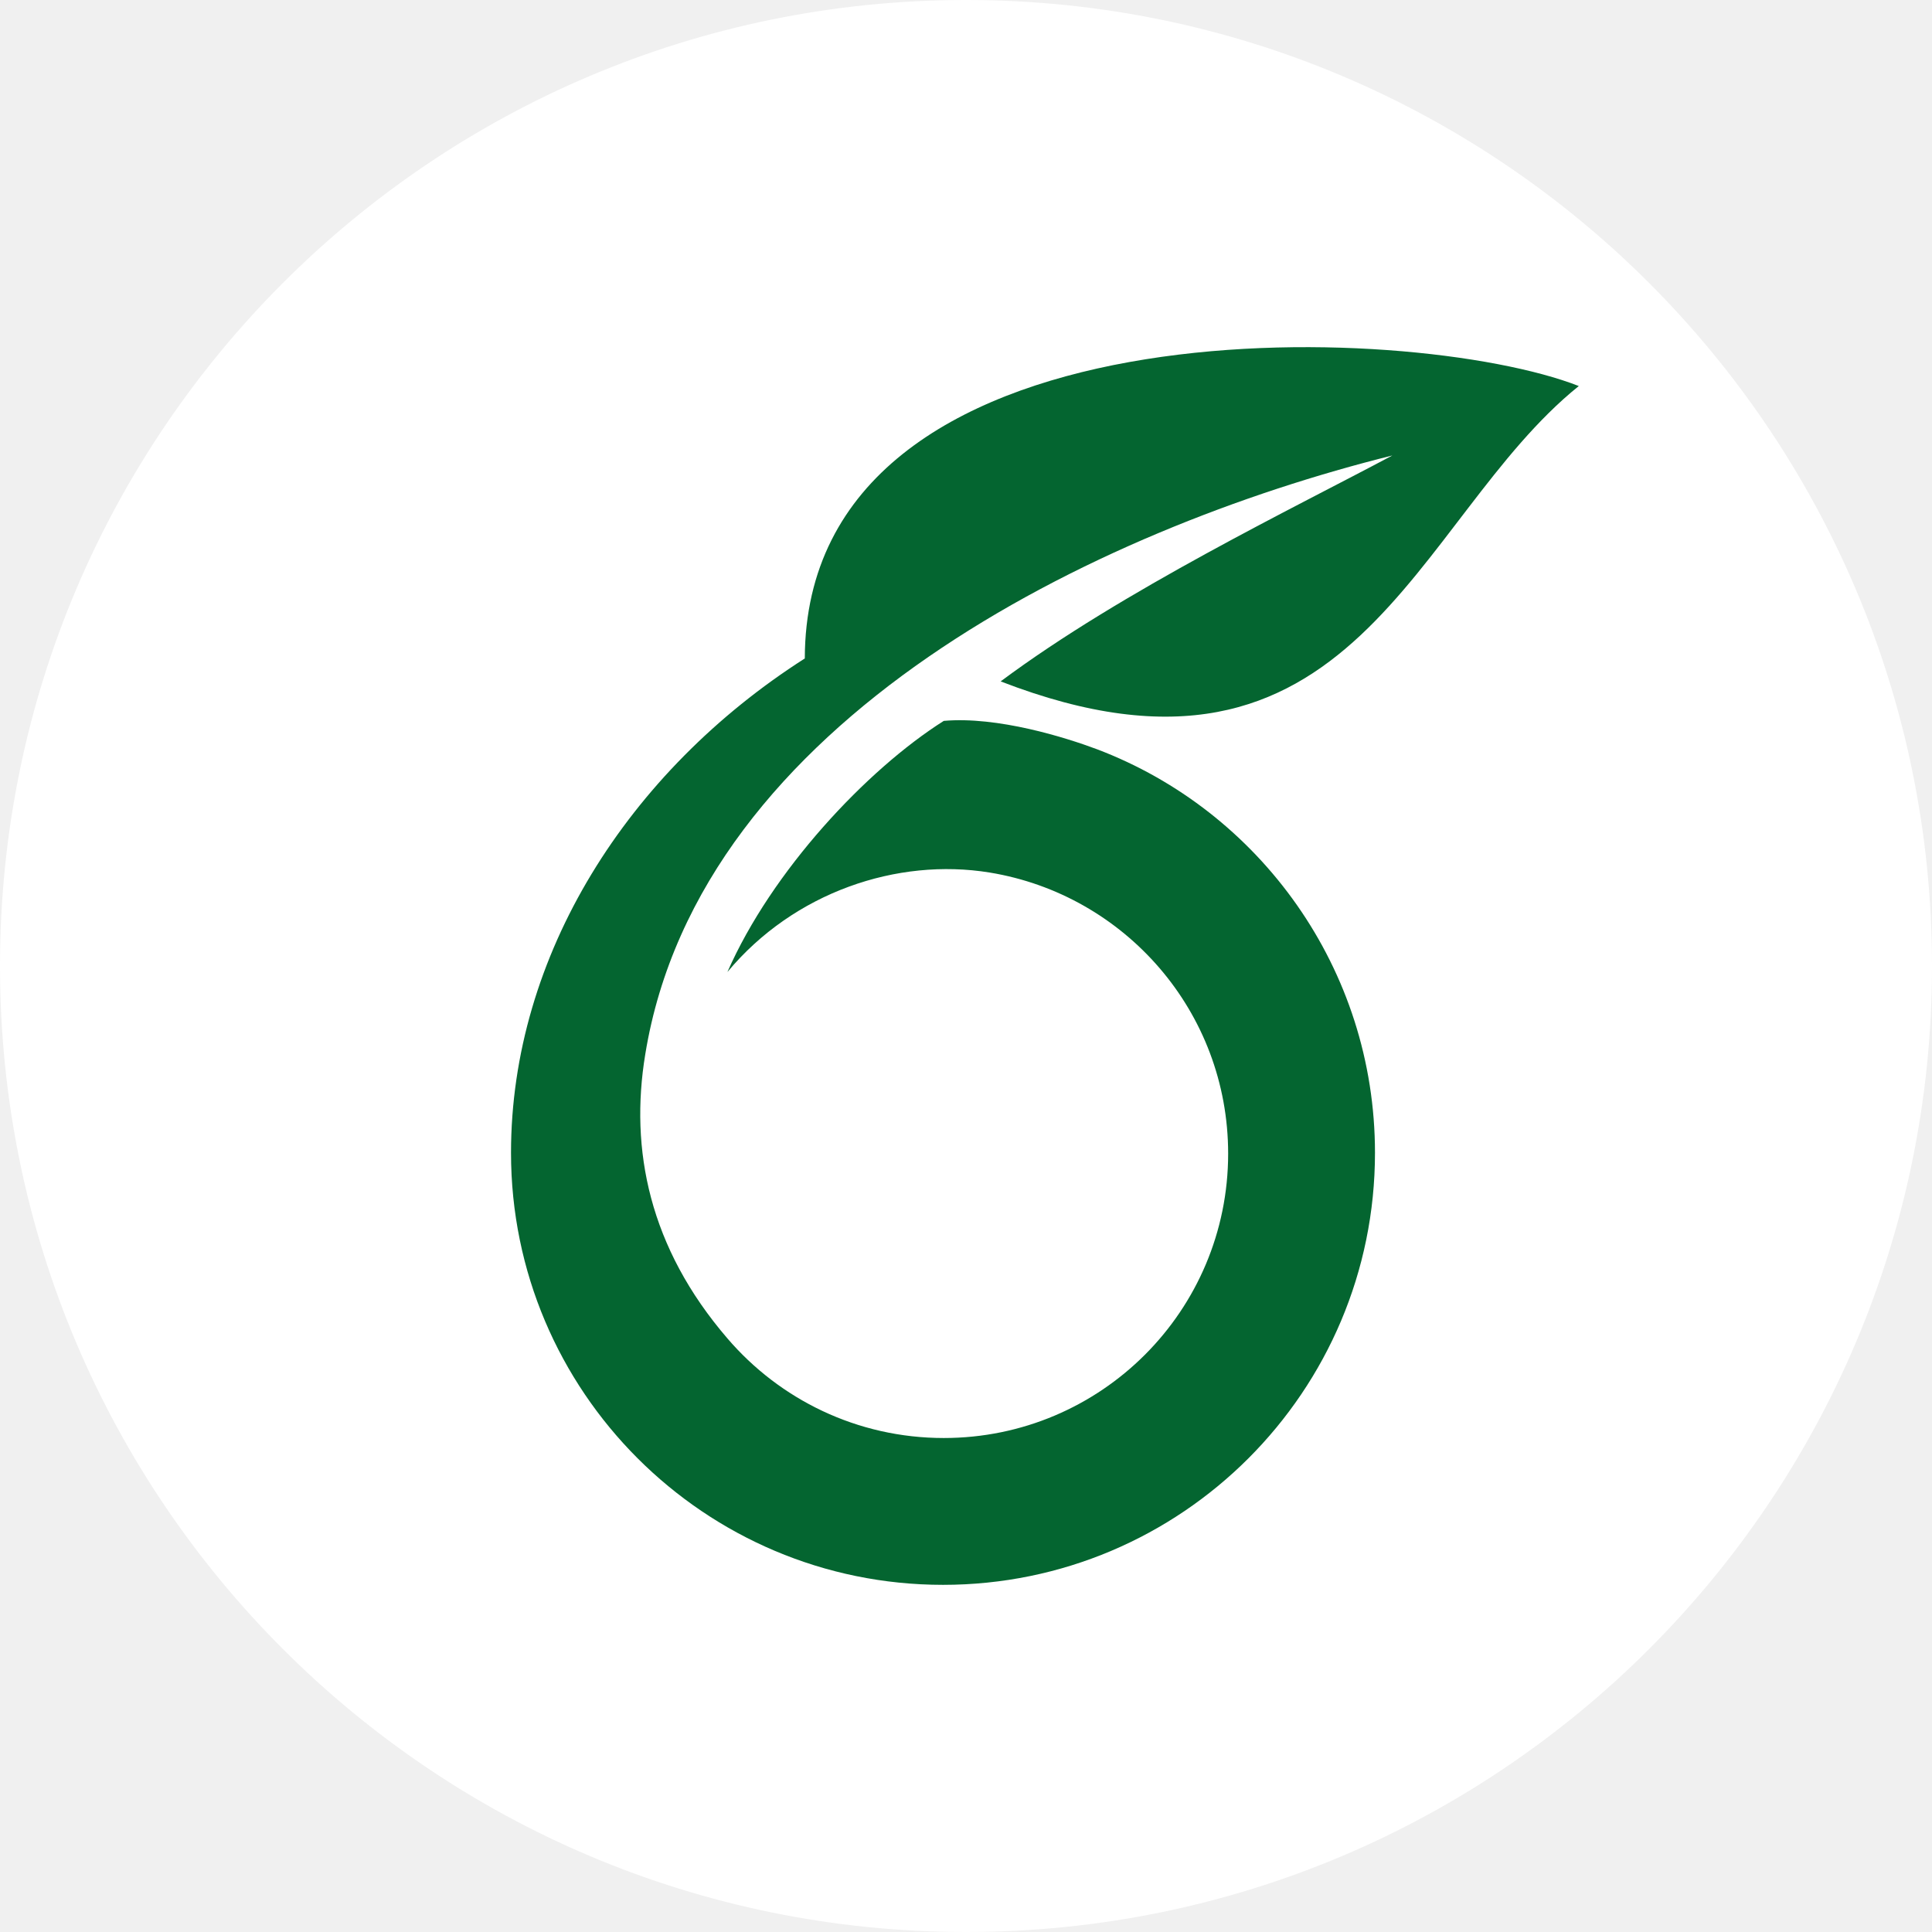
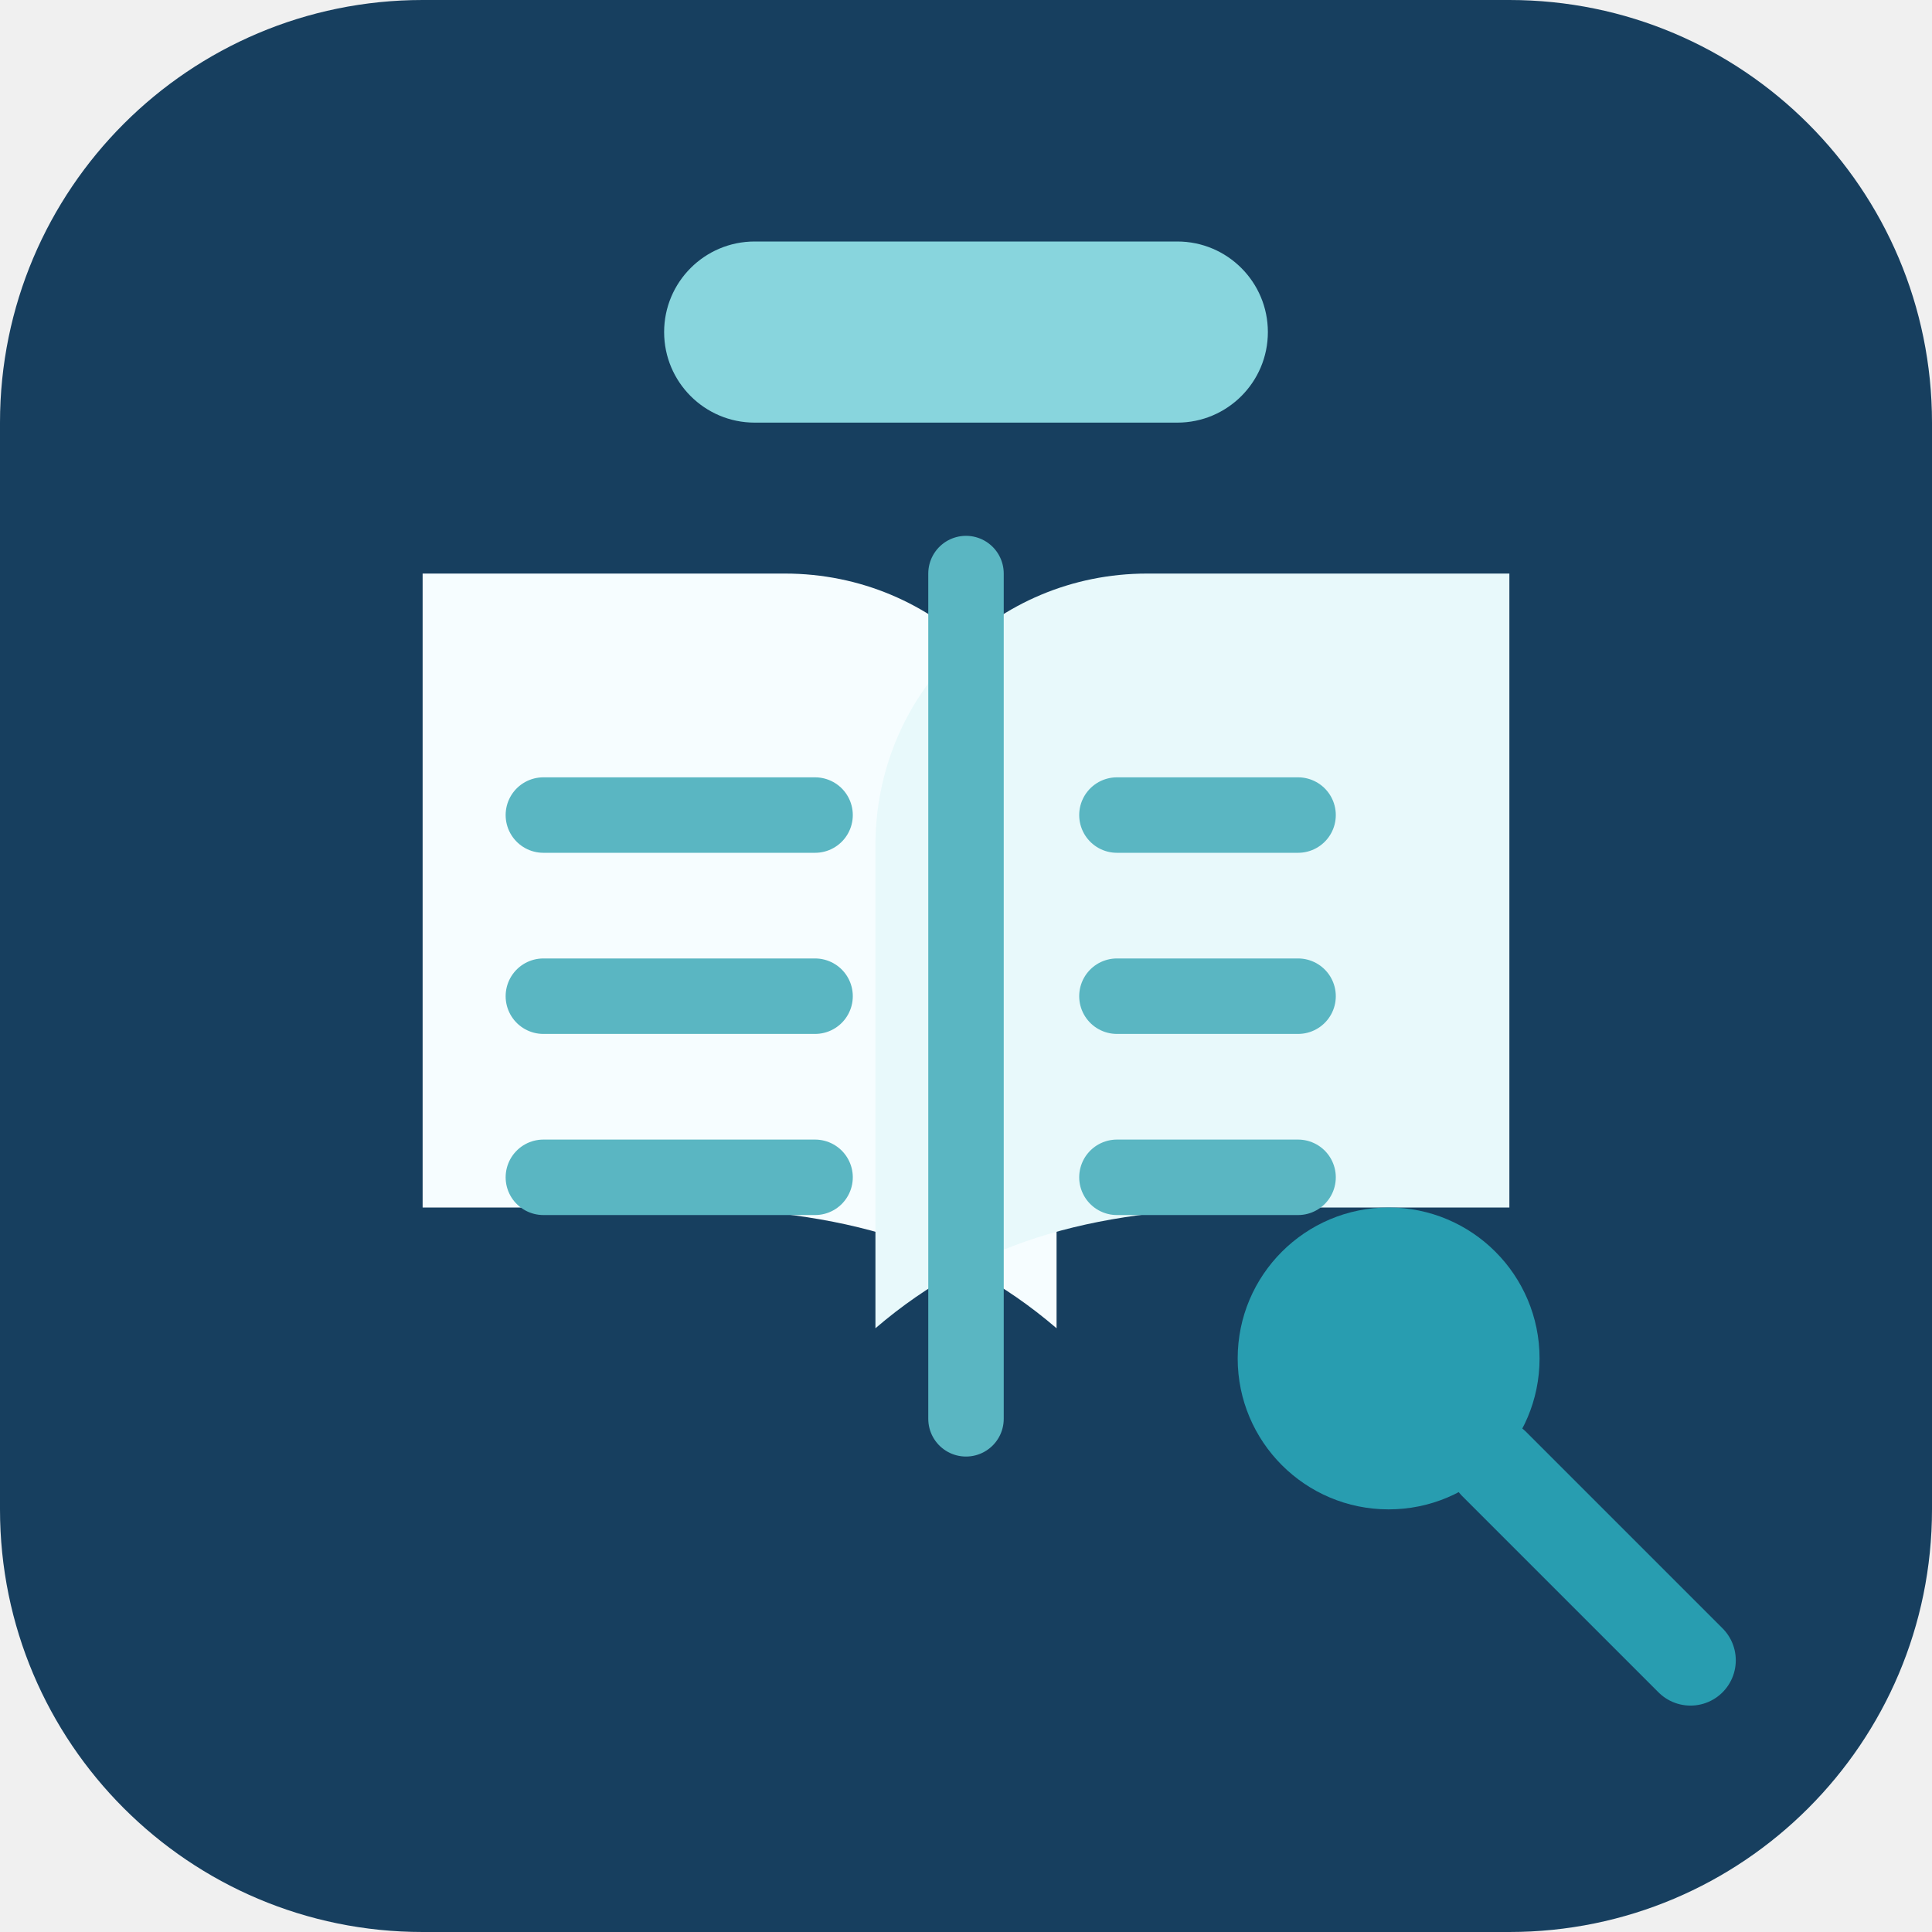
- <svg xmlns="http://www.w3.org/2000/svg" width="16" height="16" viewBox="0 0 16 16" fill="none">
-   <rect width="16" height="16" rx="8" fill="white" />
-   <path d="M13.075 3.197C11.688 2.654 6.672 2.458 6.665 5.453C5.2 6.389 4.232 7.912 4.232 9.547C4.232 11.523 5.835 13.125 7.81 13.125C9.785 13.125 11.387 11.523 11.387 9.547C11.387 8.024 10.433 6.716 9.085 6.205C8.824 6.107 8.261 5.931 7.816 5.97C7.176 6.375 6.391 7.213 6.024 8.05C6.574 7.389 7.431 7.101 8.196 7.226C9.314 7.409 10.171 8.377 10.171 9.554C10.171 10.855 9.118 11.909 7.816 11.909C7.097 11.909 6.456 11.588 6.024 11.084C5.377 10.332 5.213 9.521 5.344 8.73C5.796 5.957 9.085 4.381 11.531 3.772C10.733 4.198 9.295 4.891 8.287 5.643C11.224 6.781 11.701 4.302 13.075 3.197Z" fill="#046530" />
+ <svg xmlns="http://www.w3.org/2000/svg" width="128" height="128" viewBox="0 0 128 128">
+   <rect width="128" height="128" rx="28" fill="#173f5f" />
+   <rect x="44" y="16" width="40" height="12" rx="6" fill="#88d5dd" />
+   <path d="M28 38h24c10 0 18 8 18 18v32c-7-6-15-8-26-8H28Z" fill="#f6fdff" />
+   <path d="M100 38H76c-10 0-18 8-18 18v32c7-6 15-8 26-8h16Z" fill="#e8f9fb" />
+   <path d="M64 38v56" stroke="#5ab6c2" stroke-width="5" stroke-linecap="round" />
+   <path d="M36 54h18M36 66h18M36 78h18M74 54h12M74 66h12M74 78h12" stroke="#5ab6c2" stroke-width="5" stroke-linecap="round" />
+   <circle cx="92" cy="90" r="10" fill="#289db0" />
+   <path d="M99 97l13 13" stroke="#289db0" stroke-width="6" stroke-linecap="round" />
</svg>
